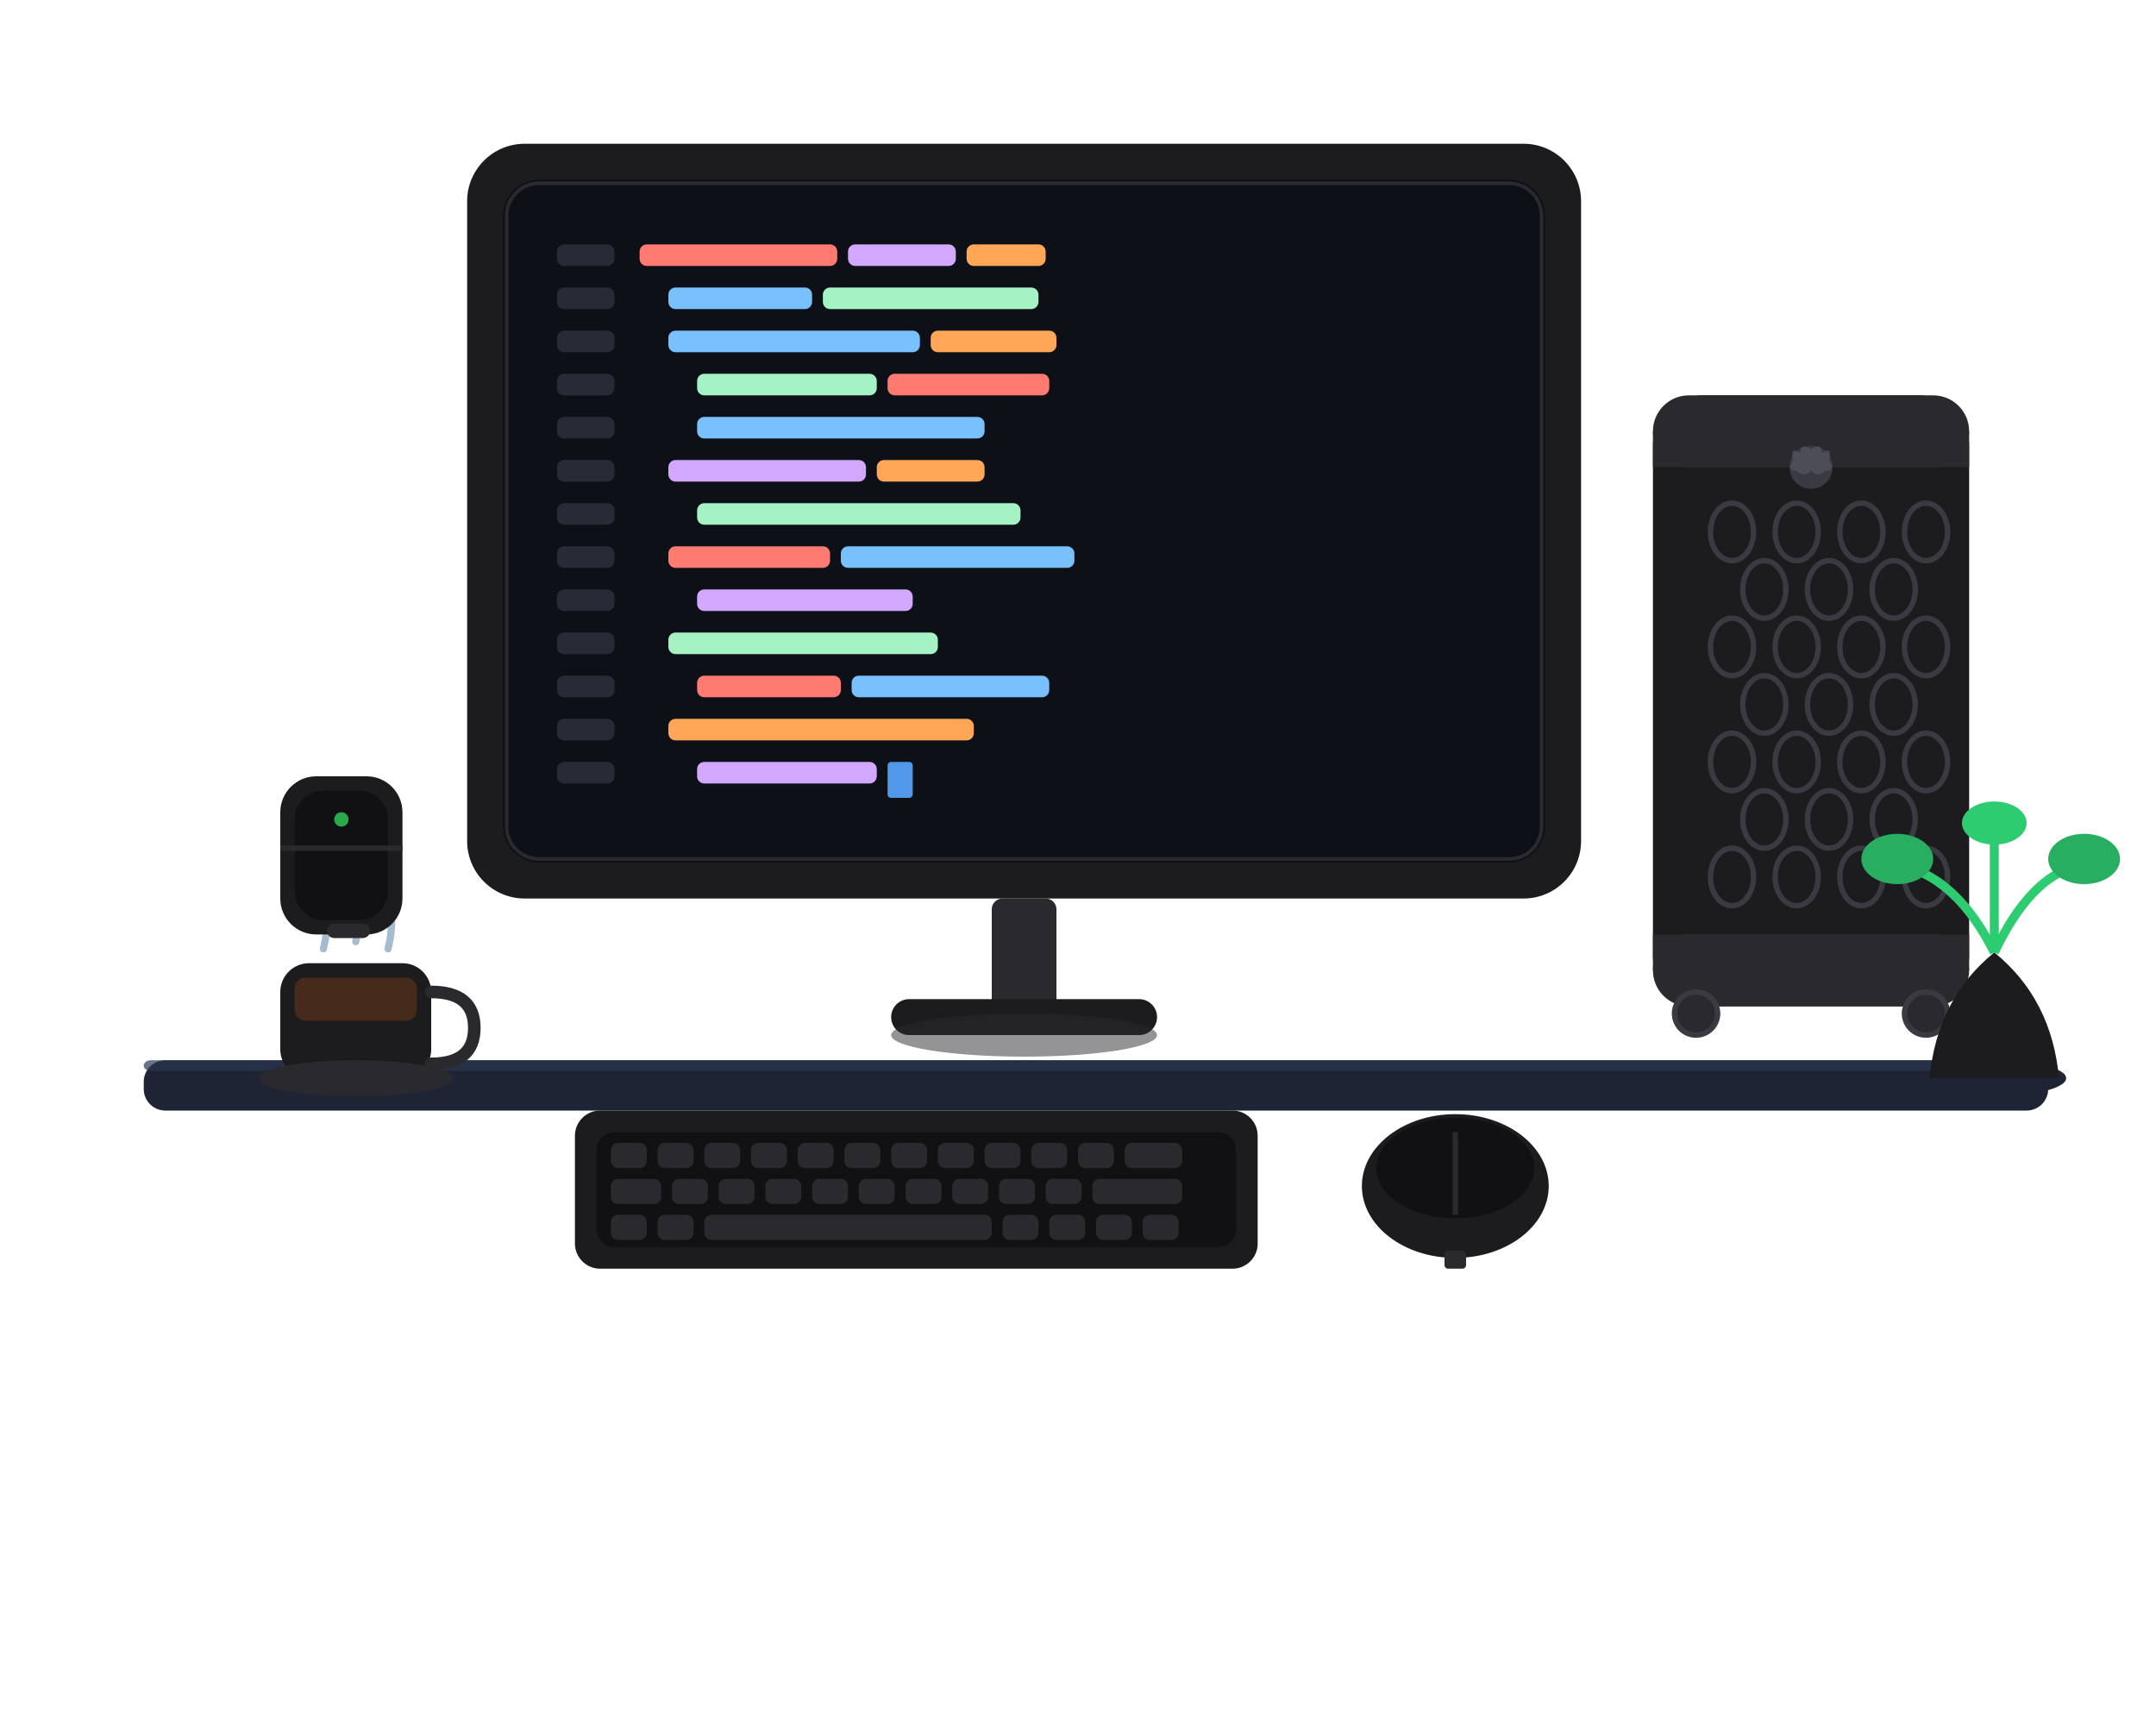
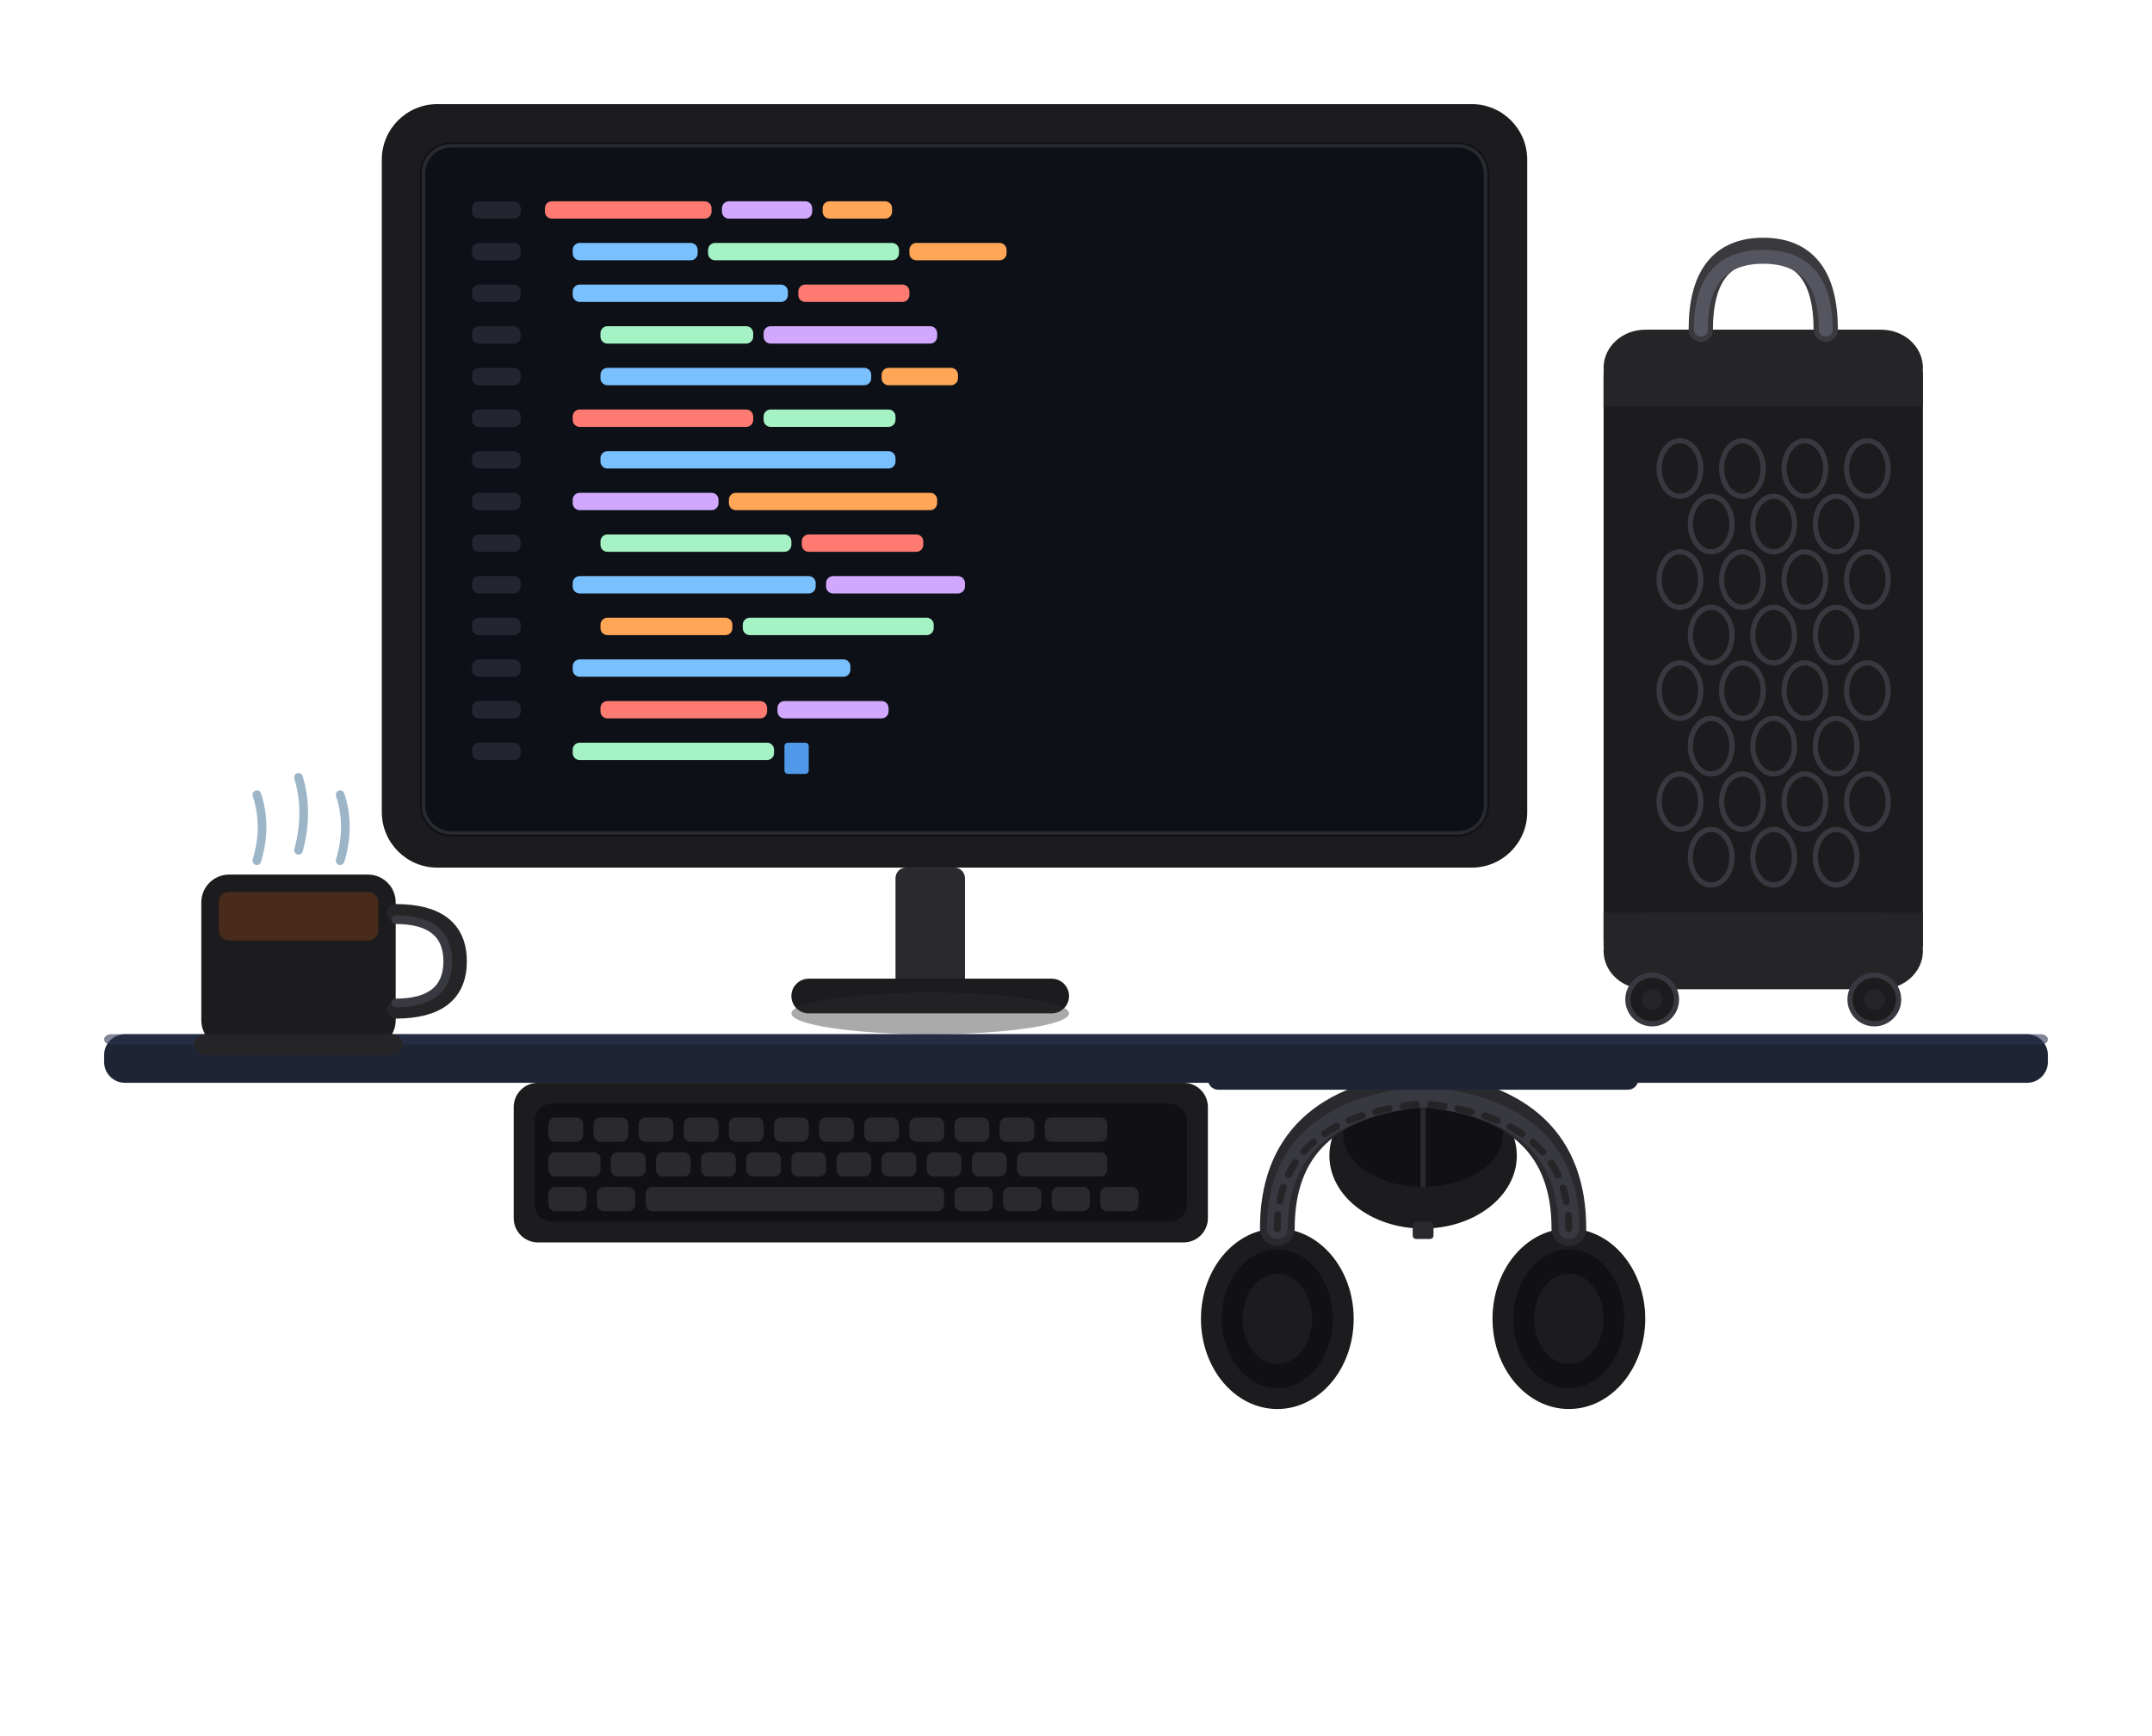
- <svg xmlns="http://www.w3.org/2000/svg" viewBox="0 0 600 480" fill="none">
-   <rect x="130" y="40" width="310" height="210" rx="16" fill="#1c1c1e" />
-   <rect x="140" y="50" width="290" height="190" rx="10" fill="#0d1117" />
-   <rect x="141" y="51" width="288" height="188" rx="9" fill="none" stroke="#2a2a2e" stroke-width="1" />
-   <rect x="155" y="68" width="16" height="6" rx="2" fill="#3a3a4a" opacity="0.6" />
-   <rect x="155" y="80" width="16" height="6" rx="2" fill="#3a3a4a" opacity="0.6" />
-   <rect x="155" y="92" width="16" height="6" rx="2" fill="#3a3a4a" opacity="0.6" />
-   <rect x="155" y="104" width="16" height="6" rx="2" fill="#3a3a4a" opacity="0.6" />
-   <rect x="155" y="116" width="16" height="6" rx="2" fill="#3a3a4a" opacity="0.6" />
-   <rect x="155" y="128" width="16" height="6" rx="2" fill="#3a3a4a" opacity="0.6" />
-   <rect x="155" y="140" width="16" height="6" rx="2" fill="#3a3a4a" opacity="0.6" />
-   <rect x="155" y="152" width="16" height="6" rx="2" fill="#3a3a4a" opacity="0.6" />
-   <rect x="155" y="164" width="16" height="6" rx="2" fill="#3a3a4a" opacity="0.6" />
-   <rect x="155" y="176" width="16" height="6" rx="2" fill="#3a3a4a" opacity="0.6" />
-   <rect x="155" y="188" width="16" height="6" rx="2" fill="#3a3a4a" opacity="0.6" />
-   <rect x="155" y="200" width="16" height="6" rx="2" fill="#3a3a4a" opacity="0.6" />
-   <rect x="155" y="212" width="16" height="6" rx="2" fill="#3a3a4a" opacity="0.6" />
-   <rect x="178" y="68" width="55" height="6" rx="2" fill="#ff7b72" />
-   <rect x="236" y="68" width="30" height="6" rx="2" fill="#d2a8ff" />
-   <rect x="269" y="68" width="22" height="6" rx="2" fill="#ffa657" />
-   <rect x="186" y="80" width="40" height="6" rx="2" fill="#79c0ff" />
-   <rect x="229" y="80" width="60" height="6" rx="2" fill="#a5f3c4" />
-   <rect x="186" y="92" width="70" height="6" rx="2" fill="#79c0ff" />
-   <rect x="259" y="92" width="35" height="6" rx="2" fill="#ffa657" />
-   <rect x="194" y="104" width="50" height="6" rx="2" fill="#a5f3c4" />
-   <rect x="247" y="104" width="45" height="6" rx="2" fill="#ff7b72" />
-   <rect x="194" y="116" width="80" height="6" rx="2" fill="#79c0ff" />
-   <rect x="186" y="128" width="55" height="6" rx="2" fill="#d2a8ff" />
-   <rect x="244" y="128" width="30" height="6" rx="2" fill="#ffa657" />
-   <rect x="194" y="140" width="90" height="6" rx="2" fill="#a5f3c4" />
-   <rect x="186" y="152" width="45" height="6" rx="2" fill="#ff7b72" />
-   <rect x="234" y="152" width="65" height="6" rx="2" fill="#79c0ff" />
-   <rect x="194" y="164" width="60" height="6" rx="2" fill="#d2a8ff" />
-   <rect x="186" y="176" width="75" height="6" rx="2" fill="#a5f3c4" />
-   <rect x="194" y="188" width="40" height="6" rx="2" fill="#ff7b72" />
-   <rect x="237" y="188" width="55" height="6" rx="2" fill="#79c0ff" />
-   <rect x="186" y="200" width="85" height="6" rx="2" fill="#ffa657" />
-   <rect x="194" y="212" width="50" height="6" rx="2" fill="#d2a8ff" />
-   <rect x="247" y="212" width="7" height="10" rx="1" fill="#58a6ff" opacity="0.9" />
-   <rect x="276" y="250" width="18" height="32" rx="3" fill="#2a2a2e" />
-   <rect x="248" y="278" width="74" height="10" rx="5" fill="#1c1c1e" />
-   <ellipse cx="285" cy="288" rx="37" ry="6" fill="#2a2a2e" opacity="0.5" />
-   <rect x="460" y="110" width="88" height="170" rx="14" fill="#1c1c1e" />
-   <rect x="460" y="110" width="88" height="20" rx="10" fill="#2a2a2e" />
-   <rect x="460" y="120" width="88" height="10" fill="#2a2a2e" />
-   <rect x="460" y="260" width="88" height="20" rx="10" fill="#2a2a2e" />
-   <rect x="460" y="260" width="88" height="10" fill="#2a2a2e" />
-   <ellipse cx="482" cy="148" rx="6" ry="8" fill="none" stroke="#3a3a42" stroke-width="1.5" />
-   <ellipse cx="500" cy="148" rx="6" ry="8" fill="none" stroke="#3a3a42" stroke-width="1.5" />
-   <ellipse cx="518" cy="148" rx="6" ry="8" fill="none" stroke="#3a3a42" stroke-width="1.5" />
-   <ellipse cx="536" cy="148" rx="6" ry="8" fill="none" stroke="#3a3a42" stroke-width="1.5" />
-   <ellipse cx="491" cy="164" rx="6" ry="8" fill="none" stroke="#3a3a42" stroke-width="1.5" />
-   <ellipse cx="509" cy="164" rx="6" ry="8" fill="none" stroke="#3a3a42" stroke-width="1.5" />
-   <ellipse cx="527" cy="164" rx="6" ry="8" fill="none" stroke="#3a3a42" stroke-width="1.5" />
-   <ellipse cx="482" cy="180" rx="6" ry="8" fill="none" stroke="#3a3a42" stroke-width="1.5" />
-   <ellipse cx="500" cy="180" rx="6" ry="8" fill="none" stroke="#3a3a42" stroke-width="1.5" />
-   <ellipse cx="518" cy="180" rx="6" ry="8" fill="none" stroke="#3a3a42" stroke-width="1.5" />
-   <ellipse cx="536" cy="180" rx="6" ry="8" fill="none" stroke="#3a3a42" stroke-width="1.5" />
-   <ellipse cx="491" cy="196" rx="6" ry="8" fill="none" stroke="#3a3a42" stroke-width="1.5" />
-   <ellipse cx="509" cy="196" rx="6" ry="8" fill="none" stroke="#3a3a42" stroke-width="1.5" />
-   <ellipse cx="527" cy="196" rx="6" ry="8" fill="none" stroke="#3a3a42" stroke-width="1.5" />
-   <ellipse cx="482" cy="212" rx="6" ry="8" fill="none" stroke="#3a3a42" stroke-width="1.5" />
-   <ellipse cx="500" cy="212" rx="6" ry="8" fill="none" stroke="#3a3a42" stroke-width="1.5" />
-   <ellipse cx="518" cy="212" rx="6" ry="8" fill="none" stroke="#3a3a42" stroke-width="1.5" />
-   <ellipse cx="536" cy="212" rx="6" ry="8" fill="none" stroke="#3a3a42" stroke-width="1.5" />
-   <ellipse cx="491" cy="228" rx="6" ry="8" fill="none" stroke="#3a3a42" stroke-width="1.5" />
-   <ellipse cx="509" cy="228" rx="6" ry="8" fill="none" stroke="#3a3a42" stroke-width="1.5" />
-   <ellipse cx="527" cy="228" rx="6" ry="8" fill="none" stroke="#3a3a42" stroke-width="1.5" />
-   <ellipse cx="482" cy="244" rx="6" ry="8" fill="none" stroke="#3a3a42" stroke-width="1.5" />
-   <ellipse cx="500" cy="244" rx="6" ry="8" fill="none" stroke="#3a3a42" stroke-width="1.5" />
-   <ellipse cx="518" cy="244" rx="6" ry="8" fill="none" stroke="#3a3a42" stroke-width="1.5" />
-   <ellipse cx="536" cy="244" rx="6" ry="8" fill="none" stroke="#3a3a42" stroke-width="1.5" />
-   <circle cx="504" cy="130" r="6" fill="#3a3a42" />
-   <path d="M504 125 Q507 123 507 126 Q510 124 509 128 Q511 131 508 131 Q506 133 504 131 Q502 133 500 131 Q497 131 499 128 Q498 124 501 126 Q501 123 504 125Z" fill="#555560" opacity="0.7" />
-   <circle cx="472" cy="282" r="6" fill="#2a2a2e" stroke="#3a3a42" stroke-width="1.5" />
-   <circle cx="536" cy="282" r="6" fill="#2a2a2e" stroke="#3a3a42" stroke-width="1.5" />
-   <rect x="40" y="295" width="530" height="14" rx="6" fill="#1e2433" />
-   <rect x="40" y="295" width="530" height="3" rx="2" fill="#2a3450" opacity="0.7" />
-   <rect x="160" y="309" width="190" height="44" rx="7" fill="#1c1c1e" />
-   <rect x="166" y="315" width="178" height="32" rx="5" fill="#111114" />
-   <rect x="170" y="318" width="10" height="7" rx="2" fill="#2a2a2e" />
-   <rect x="183" y="318" width="10" height="7" rx="2" fill="#2a2a2e" />
-   <rect x="196" y="318" width="10" height="7" rx="2" fill="#2a2a2e" />
-   <rect x="209" y="318" width="10" height="7" rx="2" fill="#2a2a2e" />
-   <rect x="222" y="318" width="10" height="7" rx="2" fill="#2a2a2e" />
-   <rect x="235" y="318" width="10" height="7" rx="2" fill="#2a2a2e" />
-   <rect x="248" y="318" width="10" height="7" rx="2" fill="#2a2a2e" />
-   <rect x="261" y="318" width="10" height="7" rx="2" fill="#2a2a2e" />
-   <rect x="274" y="318" width="10" height="7" rx="2" fill="#2a2a2e" />
-   <rect x="287" y="318" width="10" height="7" rx="2" fill="#2a2a2e" />
-   <rect x="300" y="318" width="10" height="7" rx="2" fill="#2a2a2e" />
-   <rect x="313" y="318" width="16" height="7" rx="2" fill="#2a2a2e" />
-   <rect x="170" y="328" width="14" height="7" rx="2" fill="#2a2a2e" />
-   <rect x="187" y="328" width="10" height="7" rx="2" fill="#2a2a2e" />
-   <rect x="200" y="328" width="10" height="7" rx="2" fill="#2a2a2e" />
-   <rect x="213" y="328" width="10" height="7" rx="2" fill="#2a2a2e" />
-   <rect x="226" y="328" width="10" height="7" rx="2" fill="#2a2a2e" />
-   <rect x="239" y="328" width="10" height="7" rx="2" fill="#2a2a2e" />
-   <rect x="252" y="328" width="10" height="7" rx="2" fill="#2a2a2e" />
-   <rect x="265" y="328" width="10" height="7" rx="2" fill="#2a2a2e" />
-   <rect x="278" y="328" width="10" height="7" rx="2" fill="#2a2a2e" />
-   <rect x="291" y="328" width="10" height="7" rx="2" fill="#2a2a2e" />
-   <rect x="304" y="328" width="25" height="7" rx="2" fill="#2a2a2e" />
-   <rect x="170" y="338" width="10" height="7" rx="2" fill="#2a2a2e" />
-   <rect x="183" y="338" width="10" height="7" rx="2" fill="#2a2a2e" />
-   <rect x="196" y="338" width="80" height="7" rx="2" fill="#2a2a2e" />
-   <rect x="279" y="338" width="10" height="7" rx="2" fill="#2a2a2e" />
-   <rect x="292" y="338" width="10" height="7" rx="2" fill="#2a2a2e" />
-   <rect x="305" y="338" width="10" height="7" rx="2" fill="#2a2a2e" />
-   <rect x="318" y="338" width="10" height="7" rx="2" fill="#2a2a2e" />
-   <ellipse cx="405" cy="330" rx="26" ry="20" fill="#1c1c1e" />
-   <ellipse cx="405" cy="325" rx="22" ry="14" fill="#111114" />
-   <line x1="405" y1="315" x2="405" y2="338" stroke="#2a2a2e" stroke-width="1.5" />
-   <rect x="402" y="348" width="6" height="5" rx="1" fill="#2a2a2e" />
-   <rect x="78" y="268" width="42" height="32" rx="8" fill="#1c1c1e" />
-   <rect x="82" y="272" width="34" height="12" rx="3" fill="#4a2c1a" opacity="0.9" />
-   <path d="M120 276 Q132 276 132 286 Q132 296 120 296" stroke="#2a2a2e" stroke-width="3.5" fill="none" stroke-linecap="round" />
-   <path d="M90 264 Q92 256 90 249" stroke="#4a7a9b" stroke-width="2" stroke-linecap="round" fill="none" opacity="0.5" />
-   <path d="M99 262 Q101 253 99 246" stroke="#4a7a9b" stroke-width="2" stroke-linecap="round" fill="none" opacity="0.5" />
-   <path d="M108 264 Q110 256 108 249" stroke="#4a7a9b" stroke-width="2" stroke-linecap="round" fill="none" opacity="0.5" />
-   <ellipse cx="99" cy="300" rx="27" ry="5" fill="#2a2a2e" />
-   <rect x="78" y="216" width="34" height="44" rx="10" fill="#1c1c1e" />
-   <rect x="82" y="220" width="26" height="36" rx="8" fill="#111114" />
-   <line x1="78" y1="236" x2="112" y2="236" stroke="#2a2a2e" stroke-width="1.5" />
-   <rect x="91" y="257" width="12" height="4" rx="2" fill="#2a2a2e" />
-   <circle cx="95" cy="228" r="2" fill="#30d158" opacity="0.8" />
-   <ellipse cx="555" cy="300" rx="20" ry="5" fill="#1e2433" />
-   <path d="M537 300 Q539 278 555 265 Q571 278 573 300 Z" fill="#1c1c1e" />
-   <path d="M555 265 Q545 245 530 241" stroke="#2ecc71" stroke-width="2.5" fill="none" />
-   <ellipse cx="528" cy="239" rx="10" ry="7" fill="#27ae60" />
-   <path d="M555 265 Q565 244 578 241" stroke="#2ecc71" stroke-width="2.5" fill="none" />
-   <ellipse cx="580" cy="239" rx="10" ry="7" fill="#27ae60" />
-   <path d="M555 265 Q555 246 555 232" stroke="#2ecc71" stroke-width="2.5" fill="none" />
-   <ellipse cx="555" cy="229" rx="9" ry="6" fill="#2ecc71" />
+ <svg xmlns="http://www.w3.org/2000/svg" viewBox="0 0 620 500" fill="none">
+   <rect x="110" y="30" width="330" height="220" rx="16" fill="#1c1c1e" />
+   <rect x="121" y="41" width="308" height="200" rx="9" fill="#0d1117" />
+   <rect x="122" y="42" width="306" height="198" rx="8" fill="none" stroke="#2a2a2e" stroke-width="1" />
+   <rect x="136" y="58" width="14" height="5" rx="2" fill="#3a3a4a" opacity="0.5" />
+   <rect x="136" y="70" width="14" height="5" rx="2" fill="#3a3a4a" opacity="0.5" />
+   <rect x="136" y="82" width="14" height="5" rx="2" fill="#3a3a4a" opacity="0.5" />
+   <rect x="136" y="94" width="14" height="5" rx="2" fill="#3a3a4a" opacity="0.5" />
+   <rect x="136" y="106" width="14" height="5" rx="2" fill="#3a3a4a" opacity="0.5" />
+   <rect x="136" y="118" width="14" height="5" rx="2" fill="#3a3a4a" opacity="0.5" />
+   <rect x="136" y="130" width="14" height="5" rx="2" fill="#3a3a4a" opacity="0.5" />
+   <rect x="136" y="142" width="14" height="5" rx="2" fill="#3a3a4a" opacity="0.5" />
+   <rect x="136" y="154" width="14" height="5" rx="2" fill="#3a3a4a" opacity="0.5" />
+   <rect x="136" y="166" width="14" height="5" rx="2" fill="#3a3a4a" opacity="0.5" />
+   <rect x="136" y="178" width="14" height="5" rx="2" fill="#3a3a4a" opacity="0.5" />
+   <rect x="136" y="190" width="14" height="5" rx="2" fill="#3a3a4a" opacity="0.5" />
+   <rect x="136" y="202" width="14" height="5" rx="2" fill="#3a3a4a" opacity="0.5" />
+   <rect x="136" y="214" width="14" height="5" rx="2" fill="#3a3a4a" opacity="0.5" />
+   <rect x="157" y="58" width="48" height="5" rx="2" fill="#ff7b72" />
+   <rect x="208" y="58" width="26" height="5" rx="2" fill="#d2a8ff" />
+   <rect x="237" y="58" width="20" height="5" rx="2" fill="#ffa657" />
+   <rect x="165" y="70" width="36" height="5" rx="2" fill="#79c0ff" />
+   <rect x="204" y="70" width="55" height="5" rx="2" fill="#a5f3c4" />
+   <rect x="262" y="70" width="28" height="5" rx="2" fill="#ffa657" />
+   <rect x="165" y="82" width="62" height="5" rx="2" fill="#79c0ff" />
+   <rect x="230" y="82" width="32" height="5" rx="2" fill="#ff7b72" />
+   <rect x="173" y="94" width="44" height="5" rx="2" fill="#a5f3c4" />
+   <rect x="220" y="94" width="50" height="5" rx="2" fill="#d2a8ff" />
+   <rect x="173" y="106" width="78" height="5" rx="2" fill="#79c0ff" />
+   <rect x="254" y="106" width="22" height="5" rx="2" fill="#ffa657" />
+   <rect x="165" y="118" width="52" height="5" rx="2" fill="#ff7b72" />
+   <rect x="220" y="118" width="38" height="5" rx="2" fill="#a5f3c4" />
+   <rect x="173" y="130" width="85" height="5" rx="2" fill="#79c0ff" />
+   <rect x="165" y="142" width="42" height="5" rx="2" fill="#d2a8ff" />
+   <rect x="210" y="142" width="60" height="5" rx="2" fill="#ffa657" />
+   <rect x="173" y="154" width="55" height="5" rx="2" fill="#a5f3c4" />
+   <rect x="231" y="154" width="35" height="5" rx="2" fill="#ff7b72" />
+   <rect x="165" y="166" width="70" height="5" rx="2" fill="#79c0ff" />
+   <rect x="238" y="166" width="40" height="5" rx="2" fill="#d2a8ff" />
+   <rect x="173" y="178" width="38" height="5" rx="2" fill="#ffa657" />
+   <rect x="214" y="178" width="55" height="5" rx="2" fill="#a5f3c4" />
+   <rect x="165" y="190" width="80" height="5" rx="2" fill="#79c0ff" />
+   <rect x="173" y="202" width="48" height="5" rx="2" fill="#ff7b72" />
+   <rect x="224" y="202" width="32" height="5" rx="2" fill="#d2a8ff" />
+   <rect x="165" y="214" width="58" height="5" rx="2" fill="#a5f3c4" />
+   <rect x="226" y="214" width="7" height="9" rx="1" fill="#58a6ff" opacity="0.9" />
+   <rect x="258" y="250" width="20" height="36" rx="3" fill="#2a2a2e" />
+   <rect x="228" y="282" width="80" height="10" rx="5" fill="#1c1c1e" />
+   <ellipse cx="268" cy="292" rx="40" ry="6" fill="#2a2a2e" opacity="0.4" />
+   <rect x="462" y="95" width="92" height="190" rx="14" fill="#1c1c1e" />
+   <rect x="462" y="95" width="92" height="22" rx="12" fill="#252528" />
+   <rect x="462" y="107" width="92" height="10" fill="#252528" />
+   <rect x="462" y="263" width="92" height="22" rx="12" fill="#252528" />
+   <rect x="462" y="263" width="92" height="10" fill="#252528" />
+   <path d="M490 95 Q490 72 508 72 Q526 72 526 95" stroke="#3a3a3e" stroke-width="7" fill="none" stroke-linecap="round" />
+   <path d="M490 95 Q490 74 508 74 Q526 74 526 95" stroke="#555560" stroke-width="4" fill="none" stroke-linecap="round" />
+   <ellipse cx="484" cy="135" rx="6" ry="8" fill="none" stroke="#383840" stroke-width="1.5" />
+   <ellipse cx="502" cy="135" rx="6" ry="8" fill="none" stroke="#383840" stroke-width="1.5" />
+   <ellipse cx="520" cy="135" rx="6" ry="8" fill="none" stroke="#383840" stroke-width="1.5" />
+   <ellipse cx="538" cy="135" rx="6" ry="8" fill="none" stroke="#383840" stroke-width="1.5" />
+   <ellipse cx="493" cy="151" rx="6" ry="8" fill="none" stroke="#383840" stroke-width="1.5" />
+   <ellipse cx="511" cy="151" rx="6" ry="8" fill="none" stroke="#383840" stroke-width="1.5" />
+   <ellipse cx="529" cy="151" rx="6" ry="8" fill="none" stroke="#383840" stroke-width="1.5" />
+   <ellipse cx="484" cy="167" rx="6" ry="8" fill="none" stroke="#383840" stroke-width="1.5" />
+   <ellipse cx="502" cy="167" rx="6" ry="8" fill="none" stroke="#383840" stroke-width="1.5" />
+   <ellipse cx="520" cy="167" rx="6" ry="8" fill="none" stroke="#383840" stroke-width="1.5" />
+   <ellipse cx="538" cy="167" rx="6" ry="8" fill="none" stroke="#383840" stroke-width="1.5" />
+   <ellipse cx="493" cy="183" rx="6" ry="8" fill="none" stroke="#383840" stroke-width="1.5" />
+   <ellipse cx="511" cy="183" rx="6" ry="8" fill="none" stroke="#383840" stroke-width="1.5" />
+   <ellipse cx="529" cy="183" rx="6" ry="8" fill="none" stroke="#383840" stroke-width="1.5" />
+   <ellipse cx="484" cy="199" rx="6" ry="8" fill="none" stroke="#383840" stroke-width="1.5" />
+   <ellipse cx="502" cy="199" rx="6" ry="8" fill="none" stroke="#383840" stroke-width="1.5" />
+   <ellipse cx="520" cy="199" rx="6" ry="8" fill="none" stroke="#383840" stroke-width="1.5" />
+   <ellipse cx="538" cy="199" rx="6" ry="8" fill="none" stroke="#383840" stroke-width="1.5" />
+   <ellipse cx="493" cy="215" rx="6" ry="8" fill="none" stroke="#383840" stroke-width="1.5" />
+   <ellipse cx="511" cy="215" rx="6" ry="8" fill="none" stroke="#383840" stroke-width="1.5" />
+   <ellipse cx="529" cy="215" rx="6" ry="8" fill="none" stroke="#383840" stroke-width="1.5" />
+   <ellipse cx="484" cy="231" rx="6" ry="8" fill="none" stroke="#383840" stroke-width="1.5" />
+   <ellipse cx="502" cy="231" rx="6" ry="8" fill="none" stroke="#383840" stroke-width="1.5" />
+   <ellipse cx="520" cy="231" rx="6" ry="8" fill="none" stroke="#383840" stroke-width="1.5" />
+   <ellipse cx="538" cy="231" rx="6" ry="8" fill="none" stroke="#383840" stroke-width="1.5" />
+   <ellipse cx="493" cy="247" rx="6" ry="8" fill="none" stroke="#383840" stroke-width="1.5" />
+   <ellipse cx="511" cy="247" rx="6" ry="8" fill="none" stroke="#383840" stroke-width="1.5" />
+   <ellipse cx="529" cy="247" rx="6" ry="8" fill="none" stroke="#383840" stroke-width="1.5" />
+   <circle cx="476" cy="288" r="7" fill="#1c1c1e" stroke="#383840" stroke-width="1.5" />
+   <circle cx="476" cy="288" r="3" fill="#252528" />
+   <circle cx="540" cy="288" r="7" fill="#1c1c1e" stroke="#383840" stroke-width="1.5" />
+   <circle cx="540" cy="288" r="3" fill="#252528" />
+   <rect x="30" y="298" width="560" height="14" rx="6" fill="#1e2433" />
+   <rect x="30" y="298" width="560" height="3" rx="2" fill="#2a3450" opacity="0.6" />
+   <rect x="148" y="312" width="200" height="46" rx="7" fill="#1c1c1e" />
+   <rect x="154" y="318" width="188" height="34" rx="5" fill="#111114" />
+   <rect x="158" y="322" width="10" height="7" rx="2" fill="#2a2a2e" />
+   <rect x="171" y="322" width="10" height="7" rx="2" fill="#2a2a2e" />
+   <rect x="184" y="322" width="10" height="7" rx="2" fill="#2a2a2e" />
+   <rect x="197" y="322" width="10" height="7" rx="2" fill="#2a2a2e" />
+   <rect x="210" y="322" width="10" height="7" rx="2" fill="#2a2a2e" />
+   <rect x="223" y="322" width="10" height="7" rx="2" fill="#2a2a2e" />
+   <rect x="236" y="322" width="10" height="7" rx="2" fill="#2a2a2e" />
+   <rect x="249" y="322" width="10" height="7" rx="2" fill="#2a2a2e" />
+   <rect x="262" y="322" width="10" height="7" rx="2" fill="#2a2a2e" />
+   <rect x="275" y="322" width="10" height="7" rx="2" fill="#2a2a2e" />
+   <rect x="288" y="322" width="10" height="7" rx="2" fill="#2a2a2e" />
+   <rect x="301" y="322" width="18" height="7" rx="2" fill="#2a2a2e" />
+   <rect x="158" y="332" width="15" height="7" rx="2" fill="#2a2a2e" />
+   <rect x="176" y="332" width="10" height="7" rx="2" fill="#2a2a2e" />
+   <rect x="189" y="332" width="10" height="7" rx="2" fill="#2a2a2e" />
+   <rect x="202" y="332" width="10" height="7" rx="2" fill="#2a2a2e" />
+   <rect x="215" y="332" width="10" height="7" rx="2" fill="#2a2a2e" />
+   <rect x="228" y="332" width="10" height="7" rx="2" fill="#2a2a2e" />
+   <rect x="241" y="332" width="10" height="7" rx="2" fill="#2a2a2e" />
+   <rect x="254" y="332" width="10" height="7" rx="2" fill="#2a2a2e" />
+   <rect x="267" y="332" width="10" height="7" rx="2" fill="#2a2a2e" />
+   <rect x="280" y="332" width="10" height="7" rx="2" fill="#2a2a2e" />
+   <rect x="293" y="332" width="26" height="7" rx="2" fill="#2a2a2e" />
+   <rect x="158" y="342" width="11" height="7" rx="2" fill="#2a2a2e" />
+   <rect x="172" y="342" width="11" height="7" rx="2" fill="#2a2a2e" />
+   <rect x="186" y="342" width="86" height="7" rx="2" fill="#2a2a2e" />
+   <rect x="275" y="342" width="11" height="7" rx="2" fill="#2a2a2e" />
+   <rect x="289" y="342" width="11" height="7" rx="2" fill="#2a2a2e" />
+   <rect x="303" y="342" width="11" height="7" rx="2" fill="#2a2a2e" />
+   <rect x="317" y="342" width="11" height="7" rx="2" fill="#2a2a2e" />
+   <ellipse cx="410" cy="333" rx="27" ry="21" fill="#1c1c1e" />
+   <ellipse cx="410" cy="327" rx="23" ry="15" fill="#111114" />
+   <line x1="410" y1="316" x2="410" y2="342" stroke="#2a2a2e" stroke-width="1.5" />
+   <rect x="407" y="352" width="6" height="5" rx="1" fill="#2a2a2e" />
+   <rect x="58" y="252" width="56" height="50" rx="8" fill="#1c1c1e" />
+   <rect x="63" y="257" width="46" height="14" rx="3" fill="#4a2c1a" opacity="0.95" />
+   <path d="M114 263 Q132 263 132 277 Q132 291 114 291" stroke="#252528" stroke-width="5" fill="none" stroke-linecap="round" />
+   <path d="M114 265 Q129 265 129 277 Q129 289 114 289" stroke="#383840" stroke-width="2.5" fill="none" stroke-linecap="round" />
+   <rect x="56" y="298" width="60" height="6" rx="3" fill="#252528" />
+   <path d="M74 248 Q77 238 74 229" stroke="#4a7a9b" stroke-width="2.5" stroke-linecap="round" fill="none" opacity="0.55" />
+   <path d="M86 245 Q89 234 86 224" stroke="#4a7a9b" stroke-width="2.5" stroke-linecap="round" fill="none" opacity="0.55" />
+   <path d="M98 248 Q101 238 98 229" stroke="#4a7a9b" stroke-width="2.5" stroke-linecap="round" fill="none" opacity="0.55" />
+   <ellipse cx="368" cy="380" rx="22" ry="26" fill="#1c1c1e" />
+   <ellipse cx="368" cy="380" rx="16" ry="20" fill="#111114" />
+   <ellipse cx="368" cy="380" rx="10" ry="13" fill="#1c1c1e" />
+   <ellipse cx="452" cy="380" rx="22" ry="26" fill="#1c1c1e" />
+   <ellipse cx="452" cy="380" rx="16" ry="20" fill="#111114" />
+   <ellipse cx="452" cy="380" rx="10" ry="13" fill="#1c1c1e" />
+   <path d="M368 354 Q368 318 410 314 Q452 318 452 354" stroke="#2a2a2e" stroke-width="10" fill="none" stroke-linecap="round" />
+   <path d="M368 354 Q368 320 410 316 Q452 320 452 354" stroke="#383840" stroke-width="6" fill="none" stroke-linecap="round" />
+   <path d="M368 354 Q368 322 410 318 Q452 322 452 354" stroke="#252528" stroke-width="2" fill="none" stroke-linecap="round" stroke-dasharray="4 4" />
+   <rect x="348" y="308" width="124" height="6" rx="3" fill="#1e2433" />
</svg>
